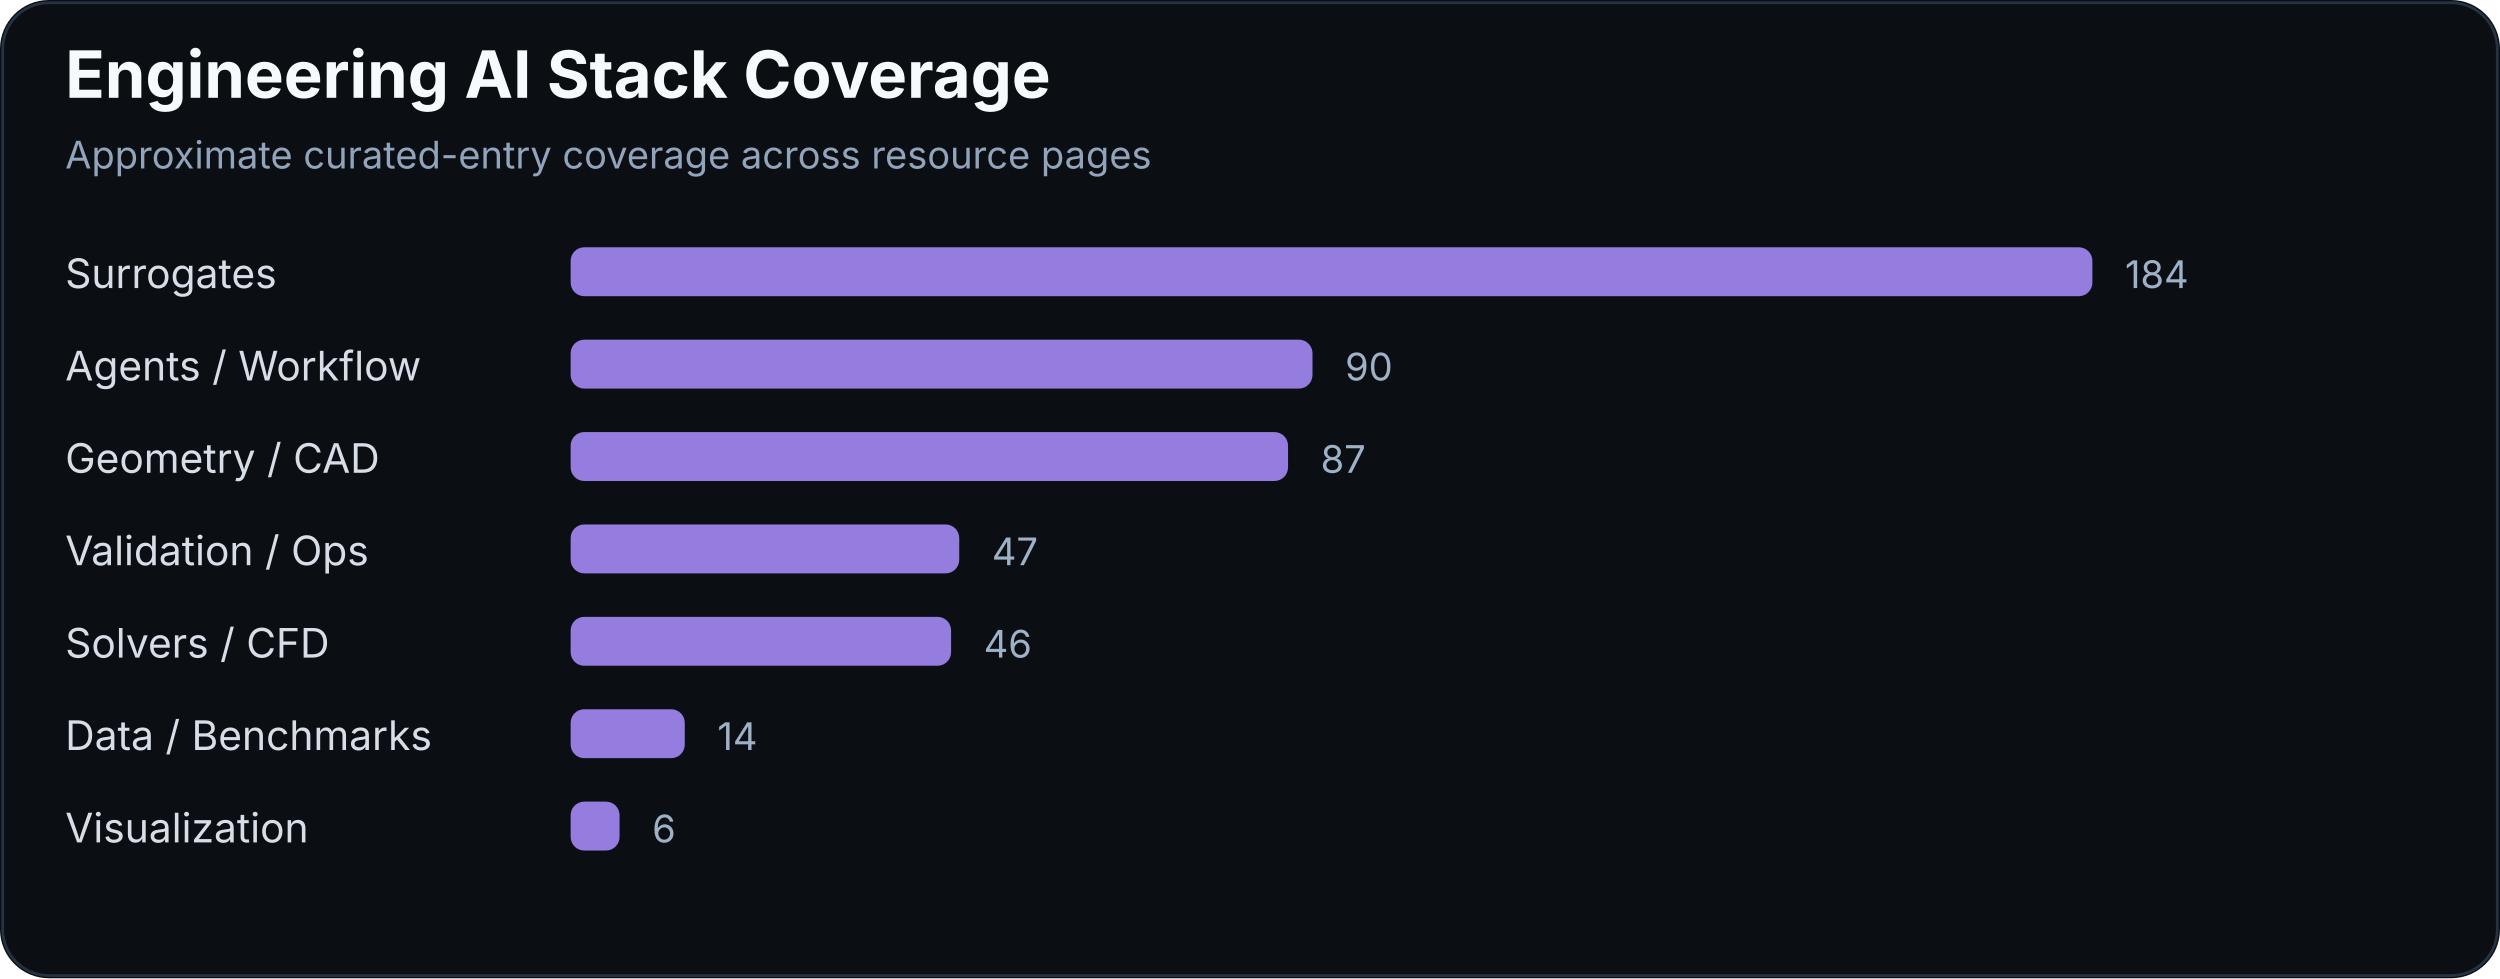
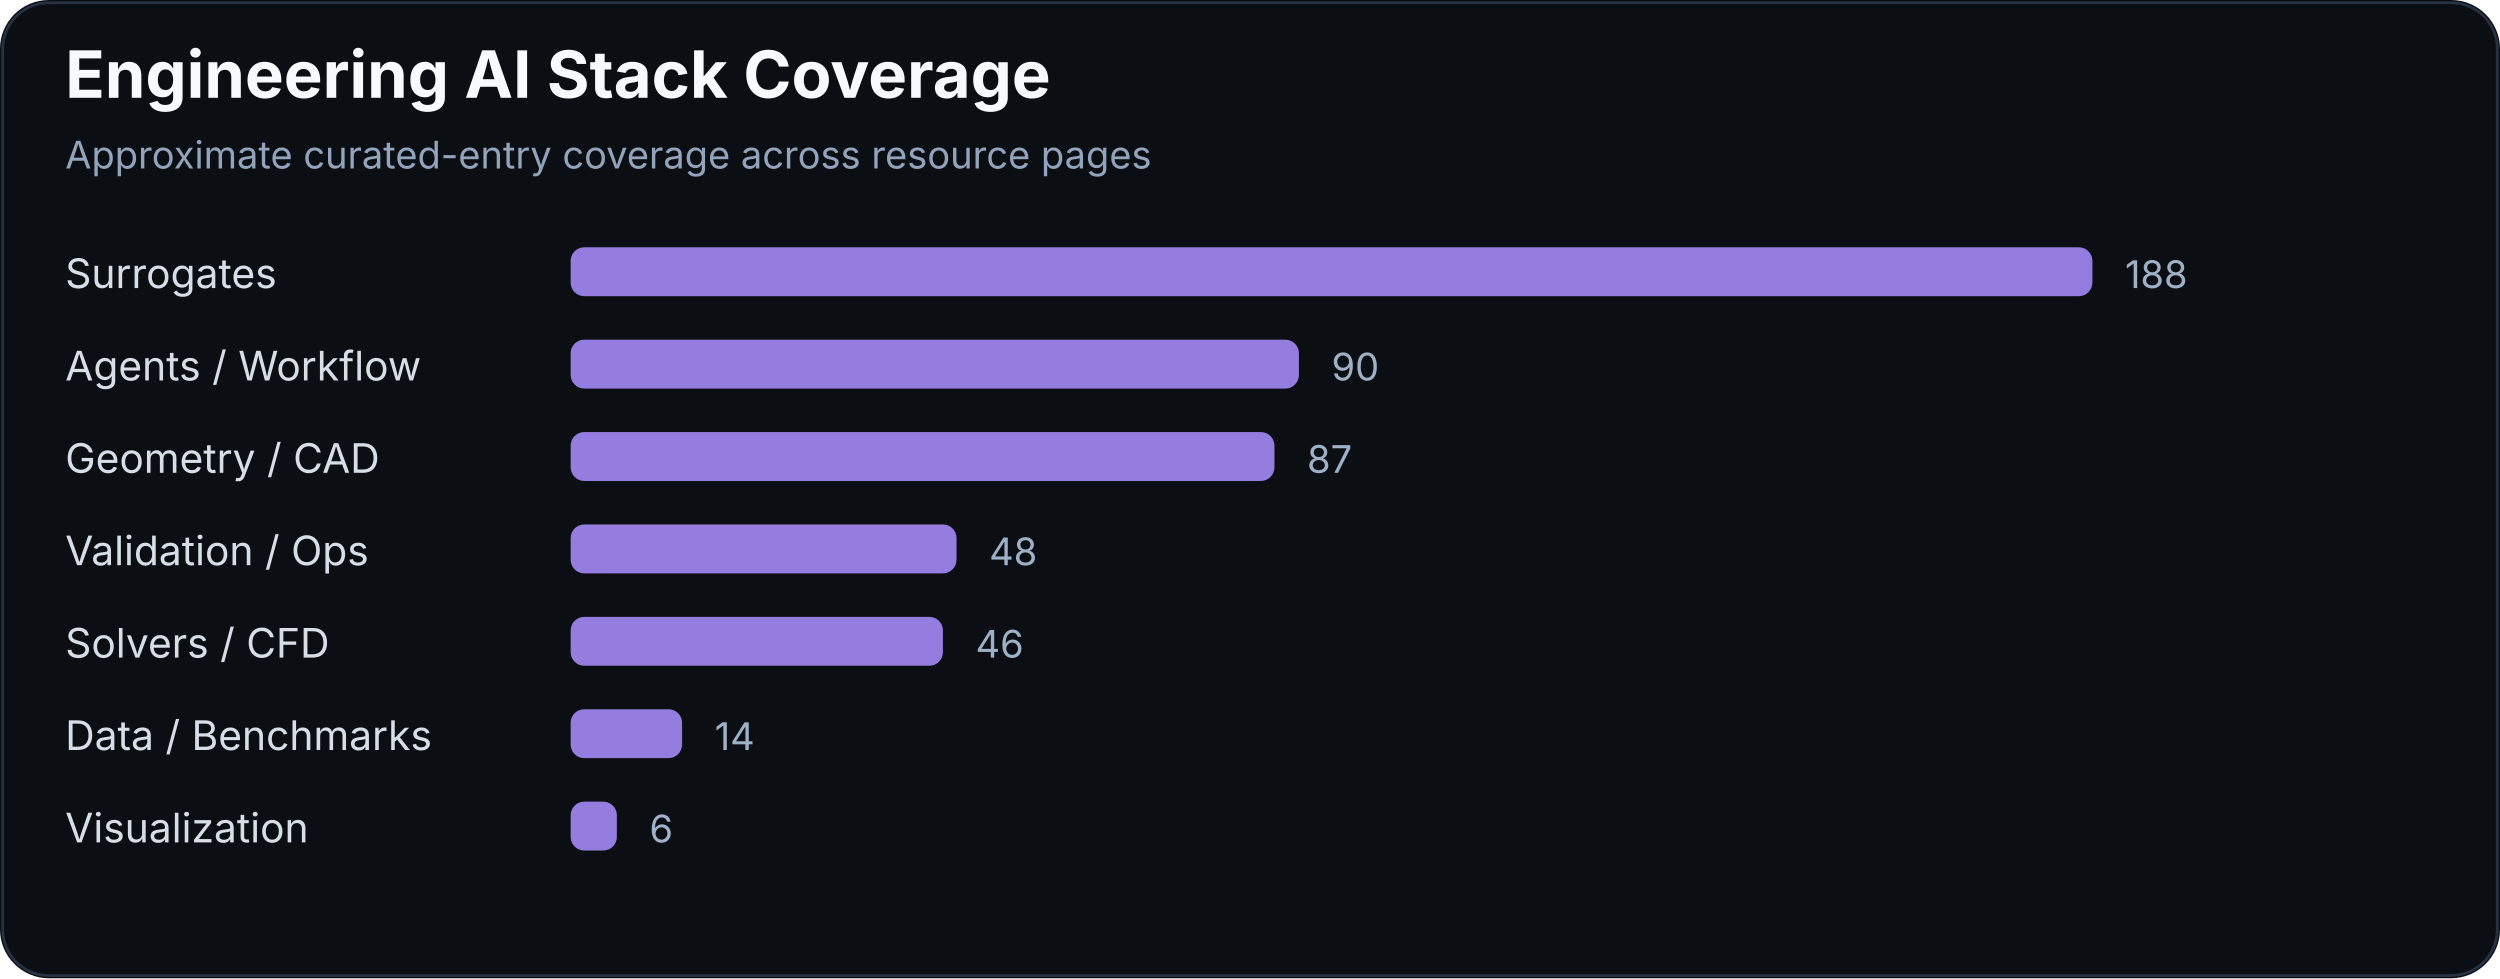
<svg xmlns="http://www.w3.org/2000/svg" width="920" height="360" viewBox="0 0 920 360">
  <rect width="100%" height="100%" rx="18" fill="#0b0f14" />
  <rect x="1" y="1" width="918" height="358" rx="17" fill="none" stroke="#263241" />
  <text x="24" y="36" font-size="24" font-family="Inter, ui-sans-serif, system-ui, -apple-system, Segoe UI, sans-serif" font-weight="700" fill="#f7fafc">Engineering AI Stack Coverage</text>
  <text x="24" y="62" font-size="14" font-family="Inter, ui-sans-serif, system-ui, -apple-system, Segoe UI, sans-serif" fill="#91a4bb">Approximate curated-entry coverage across resource pages</text>
  <g font-family="Inter, ui-sans-serif, system-ui, -apple-system, Segoe UI, sans-serif">
    <text x="24" y="106" font-size="15" fill="#d7dee8">Surrogates</text>
    <rect x="210" y="91" width="560" height="18" rx="5" fill="#a78bfa" opacity="0.88" />
-     <text x="782" y="106" font-size="14" fill="#9fb1c7">184</text>
+     <text x="782" y="106" font-size="14" fill="#9fb1c7">188</text>
    <text x="24" y="140" font-size="15" fill="#d7dee8">Agents / Workflow</text>
-     <rect x="210" y="125" width="273" height="18" rx="5" fill="#a78bfa" opacity="0.88" />
-     <text x="495" y="140" font-size="14" fill="#9fb1c7">90</text>
+     <rect x="210" y="125" width="268" height="18" rx="5" fill="#a78bfa" opacity="0.88" />
+     <text x="490" y="140" font-size="14" fill="#9fb1c7">90</text>
    <text x="24" y="174" font-size="15" fill="#d7dee8">Geometry / CAD</text>
-     <rect x="210" y="159" width="264" height="18" rx="5" fill="#a78bfa" opacity="0.88" />
-     <text x="486" y="174" font-size="14" fill="#9fb1c7">87</text>
+     <rect x="210" y="159" width="259" height="18" rx="5" fill="#a78bfa" opacity="0.88" />
+     <text x="481" y="174" font-size="14" fill="#9fb1c7">87</text>
    <text x="24" y="208" font-size="15" fill="#d7dee8">Validation / Ops</text>
-     <rect x="210" y="193" width="143" height="18" rx="5" fill="#a78bfa" opacity="0.88" />
-     <text x="365" y="208" font-size="14" fill="#9fb1c7">47</text>
+     <rect x="210" y="193" width="142" height="18" rx="5" fill="#a78bfa" opacity="0.88" />
+     <text x="364" y="208" font-size="14" fill="#9fb1c7">48</text>
    <text x="24" y="242" font-size="15" fill="#d7dee8">Solvers / CFD</text>
-     <rect x="210" y="227" width="140" height="18" rx="5" fill="#a78bfa" opacity="0.88" />
-     <text x="362" y="242" font-size="14" fill="#9fb1c7">46</text>
+     <rect x="210" y="227" width="137" height="18" rx="5" fill="#a78bfa" opacity="0.88" />
+     <text x="359" y="242" font-size="14" fill="#9fb1c7">46</text>
    <text x="24" y="276" font-size="15" fill="#d7dee8">Data / Benchmarks</text>
-     <rect x="210" y="261" width="42" height="18" rx="5" fill="#a78bfa" opacity="0.88" />
-     <text x="264" y="276" font-size="14" fill="#9fb1c7">14</text>
+     <rect x="210" y="261" width="41" height="18" rx="5" fill="#a78bfa" opacity="0.88" />
+     <text x="263" y="276" font-size="14" fill="#9fb1c7">14</text>
    <text x="24" y="310" font-size="15" fill="#d7dee8">Visualization</text>
-     <rect x="210" y="295" width="18" height="18" rx="5" fill="#a78bfa" opacity="0.88" />
-     <text x="240" y="310" font-size="14" fill="#9fb1c7">6</text>
+     <rect x="210" y="295" width="17" height="18" rx="5" fill="#a78bfa" opacity="0.88" />
+     <text x="239" y="310" font-size="14" fill="#9fb1c7">6</text>
  </g>
</svg>
